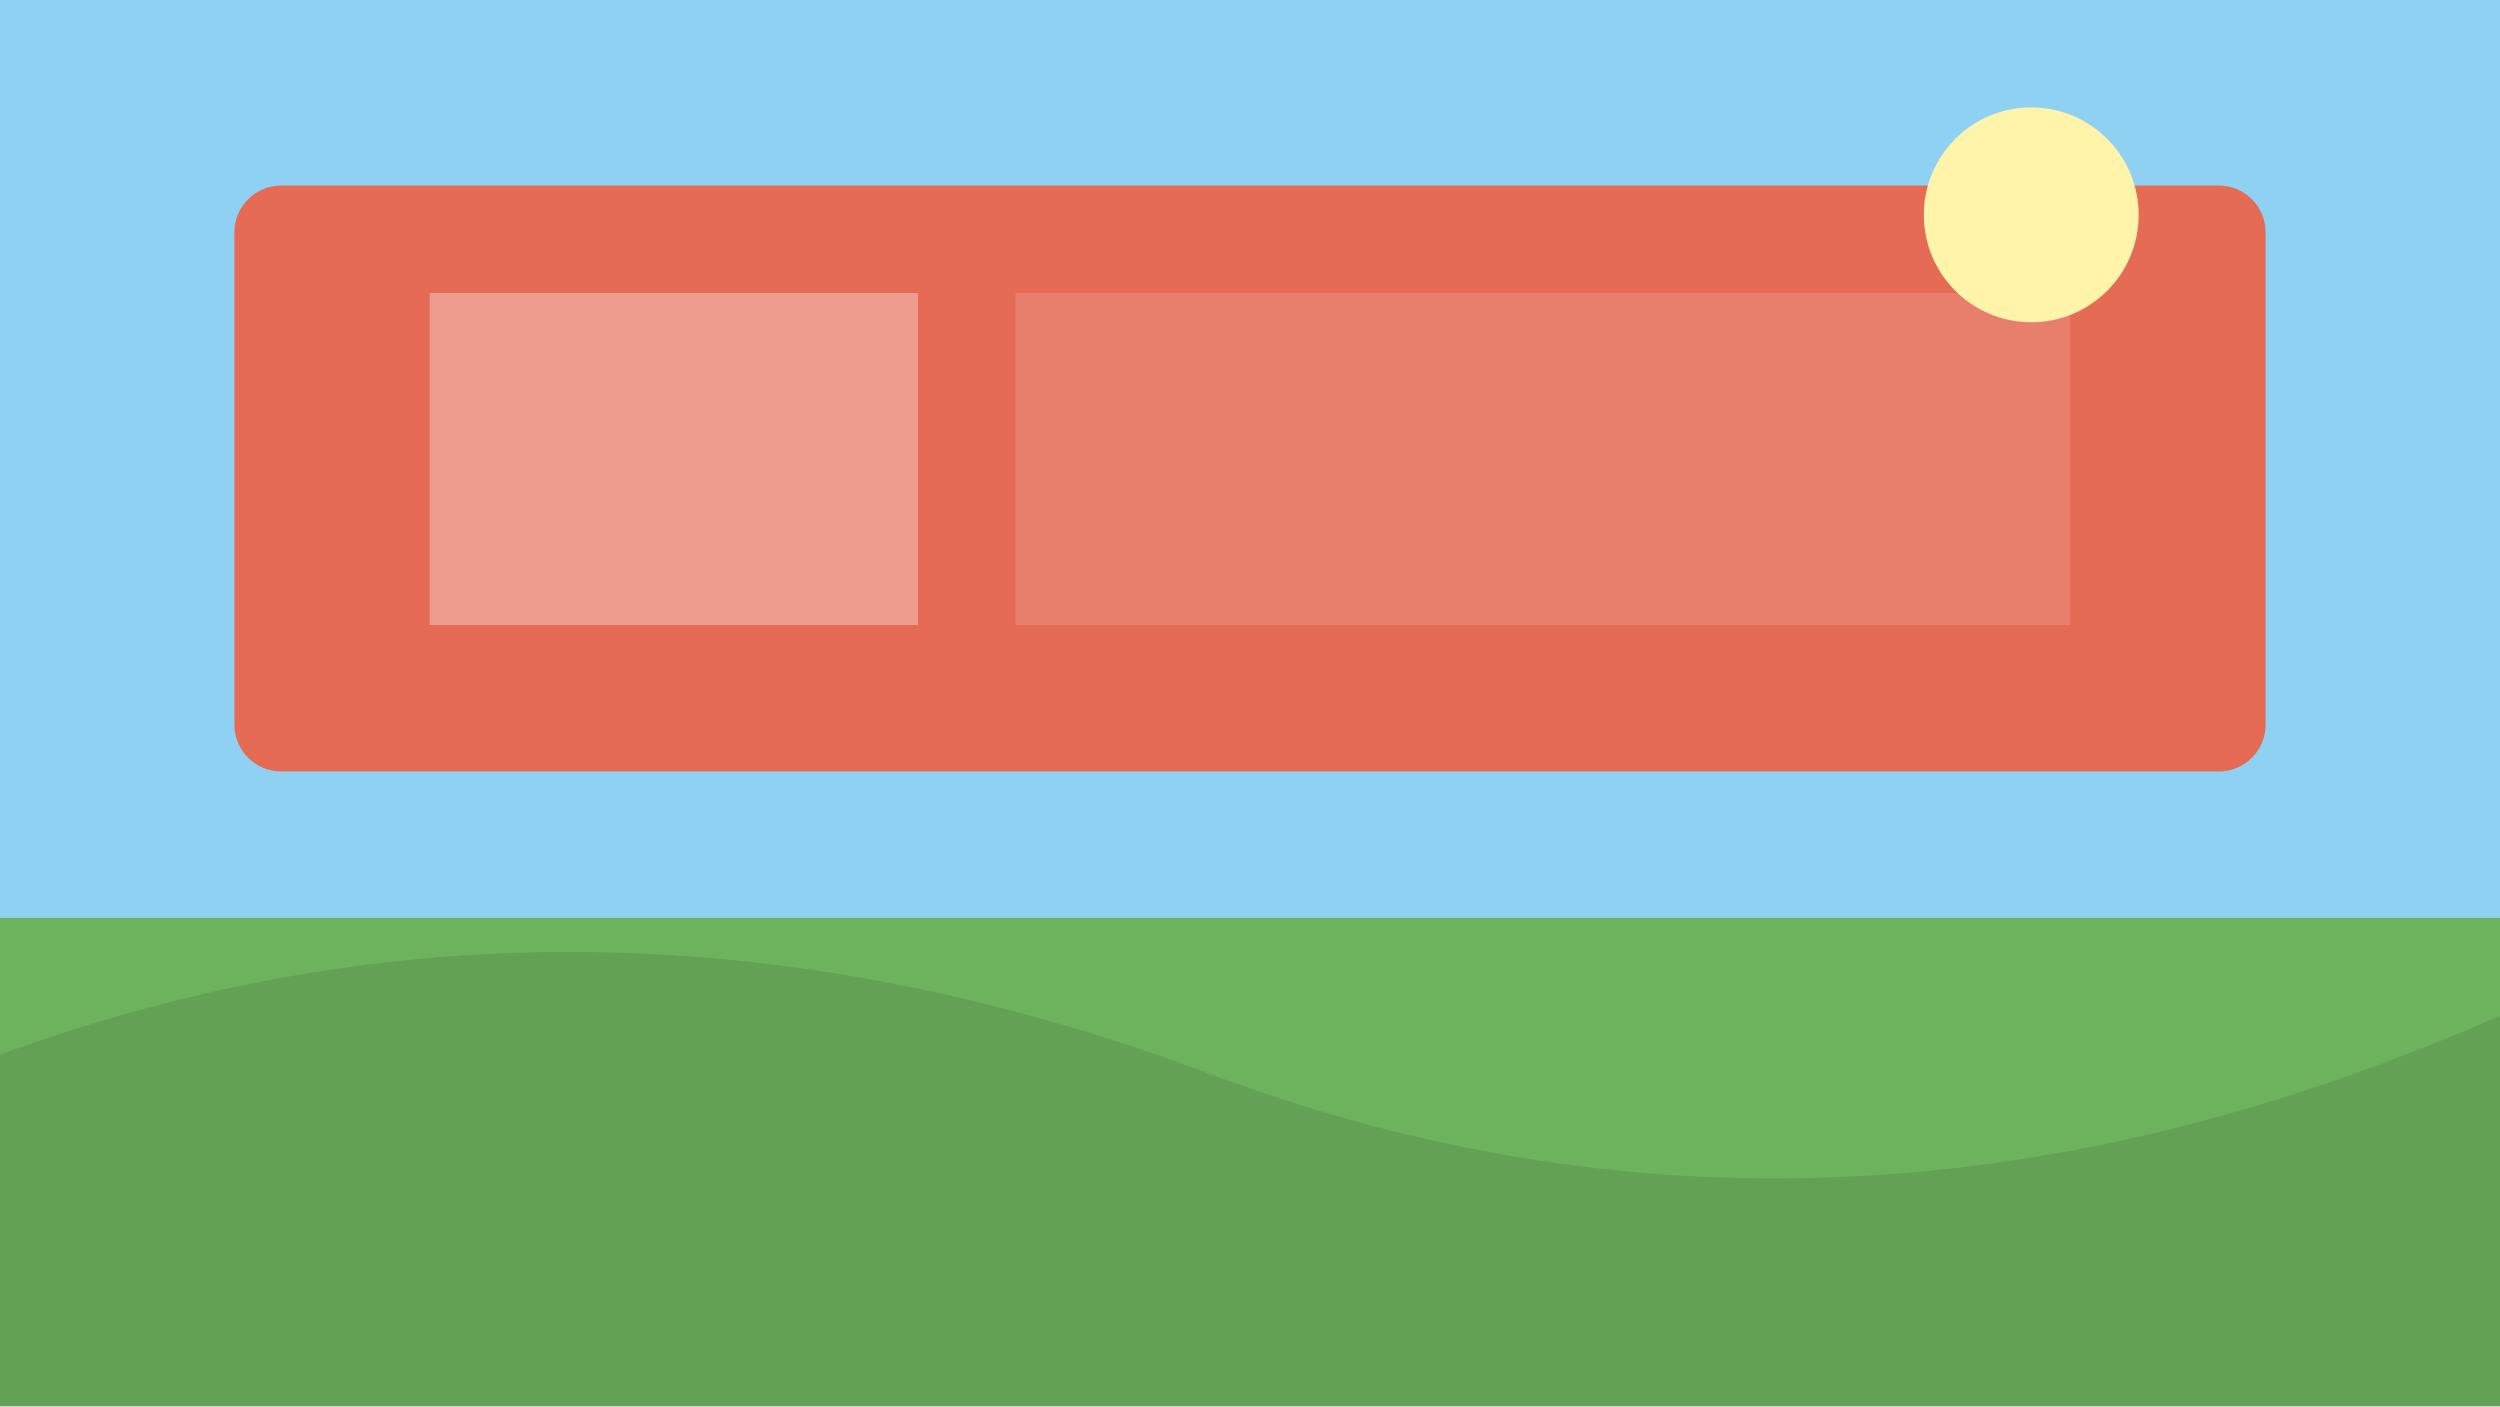
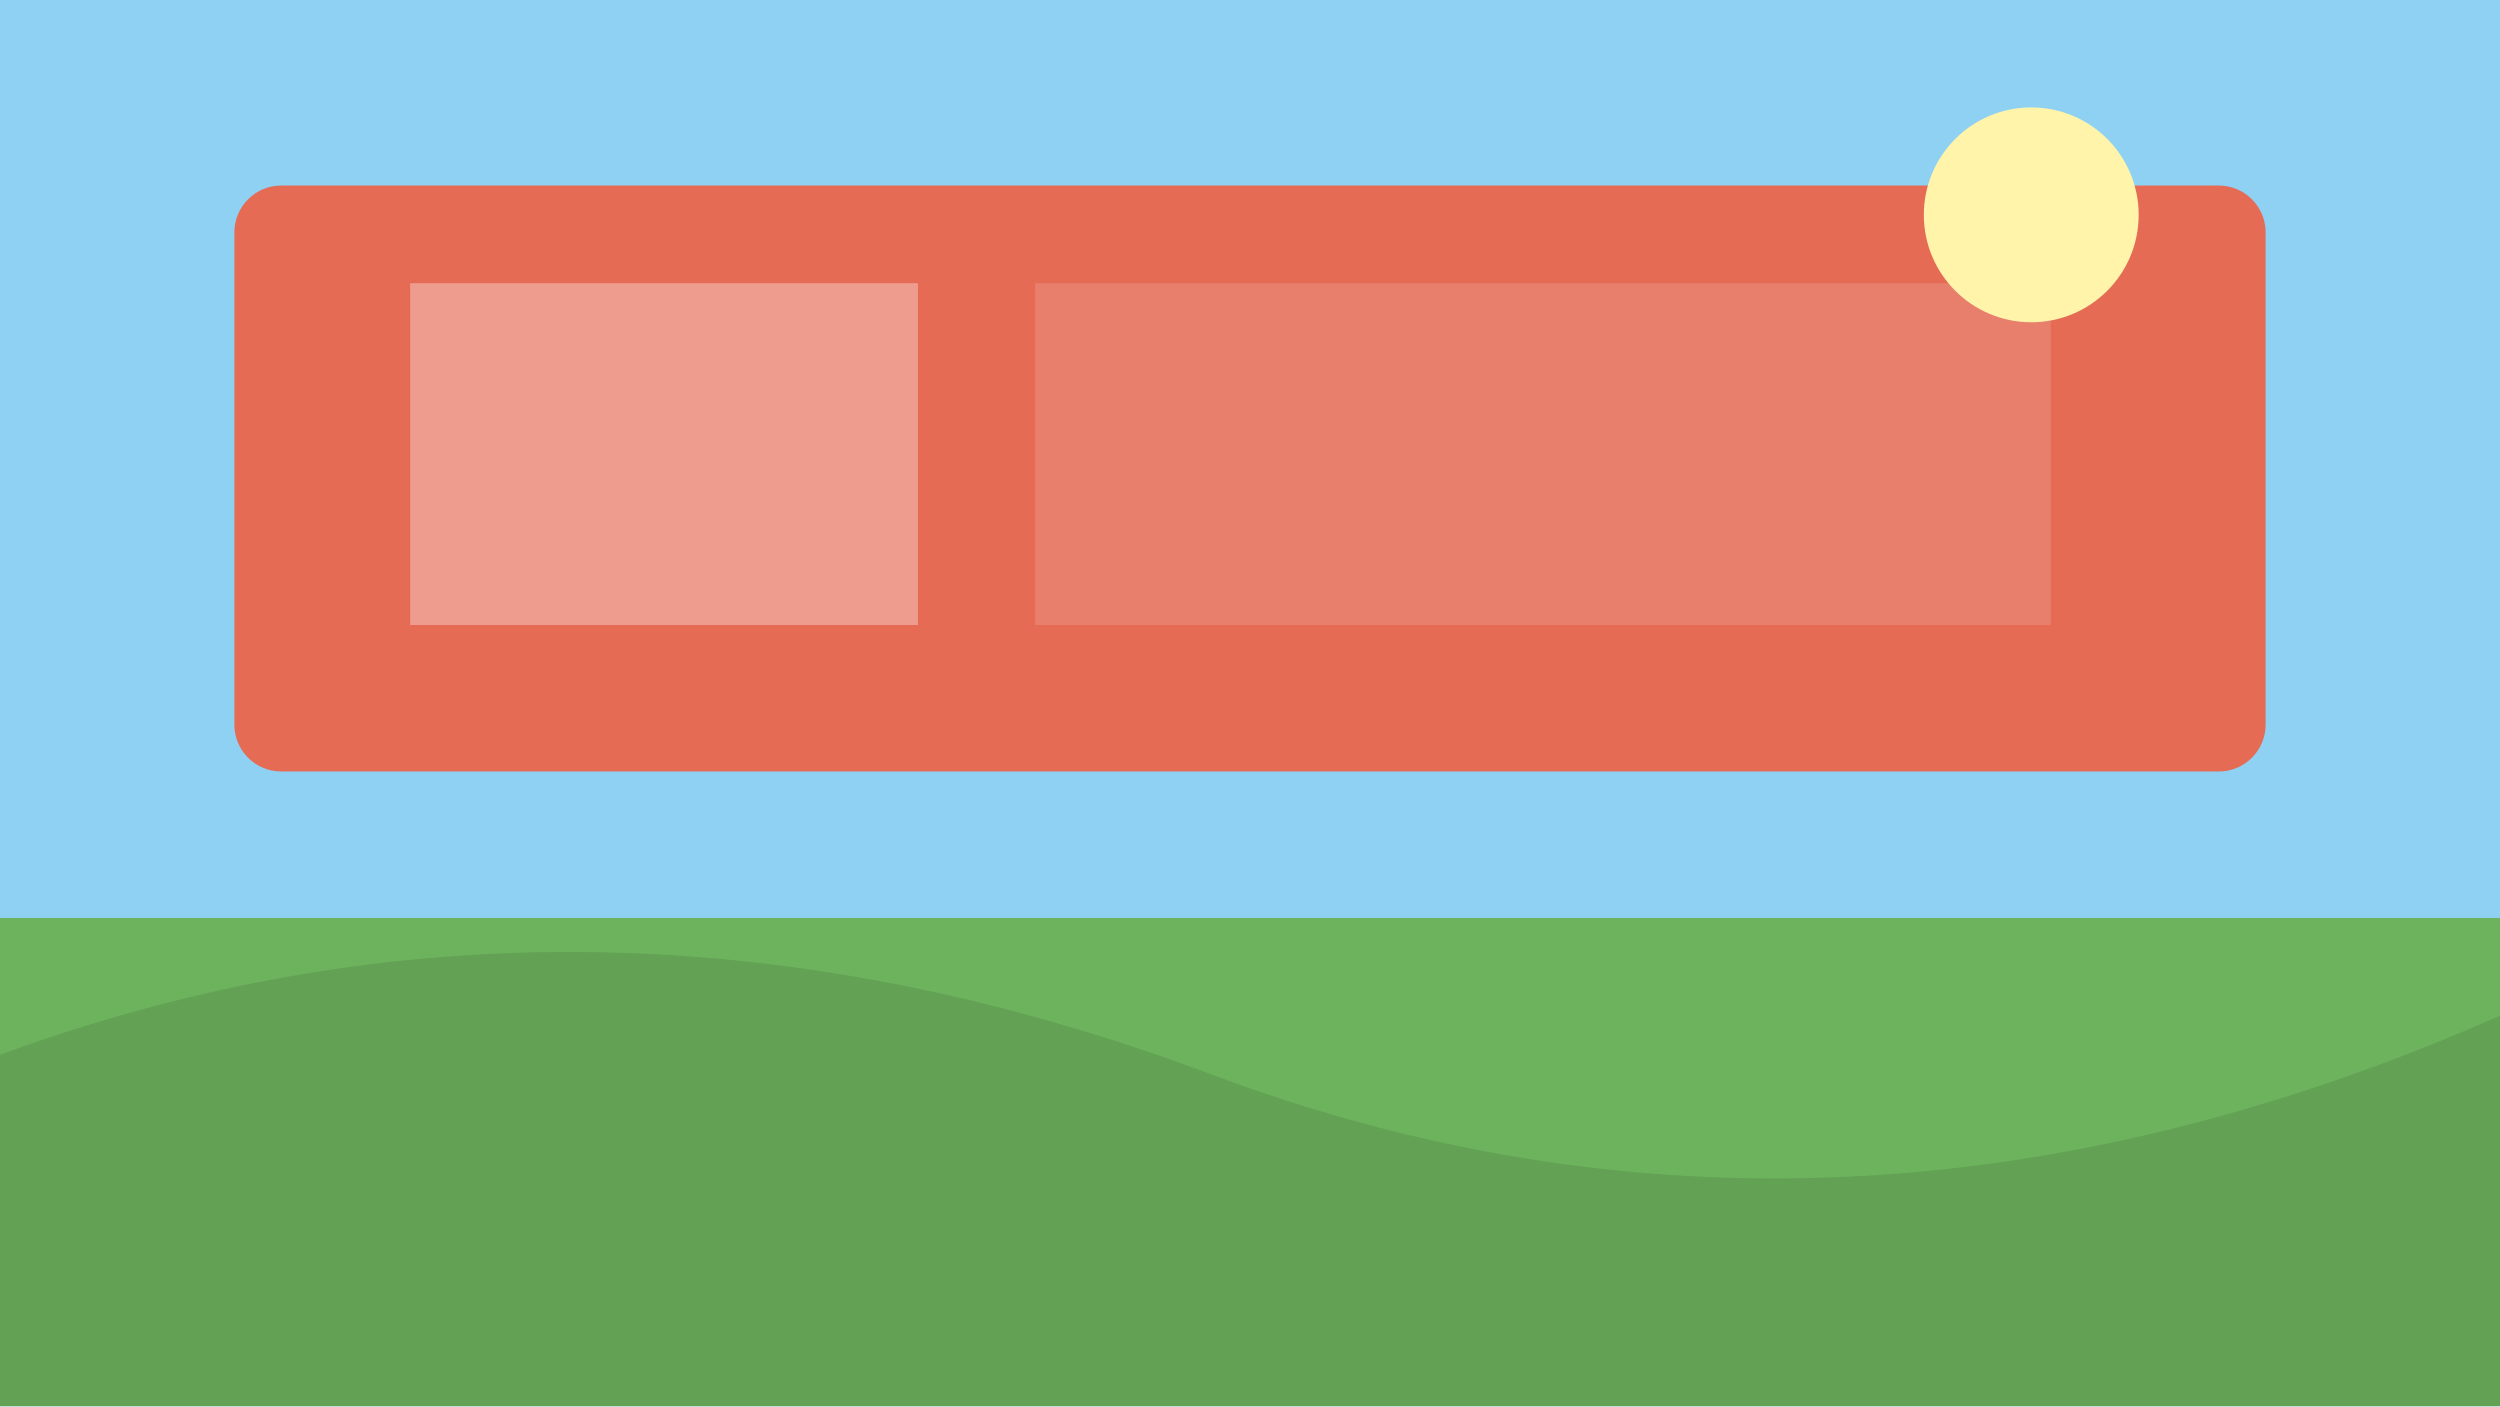
<svg xmlns="http://www.w3.org/2000/svg" viewBox="0 0 1280 720">
  <rect width="1280" height="720" fill="#8ed1f2" />
  <rect y="470" width="1280" height="250" fill="#6db35d" />
  <rect x="120" y="95" width="1040" height="300" rx="24" fill="#e56b55" />
-   <rect x="220" y="150" width="250" height="170" fill="#ffffff55" />
-   <rect x="520" y="150" width="540" height="170" fill="#ffffff22" />
+   <rect x="210" y="145" width="260" height="175" fill="#ffffff55" />
+   <rect x="530" y="145" width="520" height="175" fill="#ffffff22" />
  <circle cx="1040" cy="110" r="55" fill="#fff4aa" />
  <path d="M0 540 Q300 430 620 550 T1280 520 V720H0Z" fill="#00000018" />
</svg>
